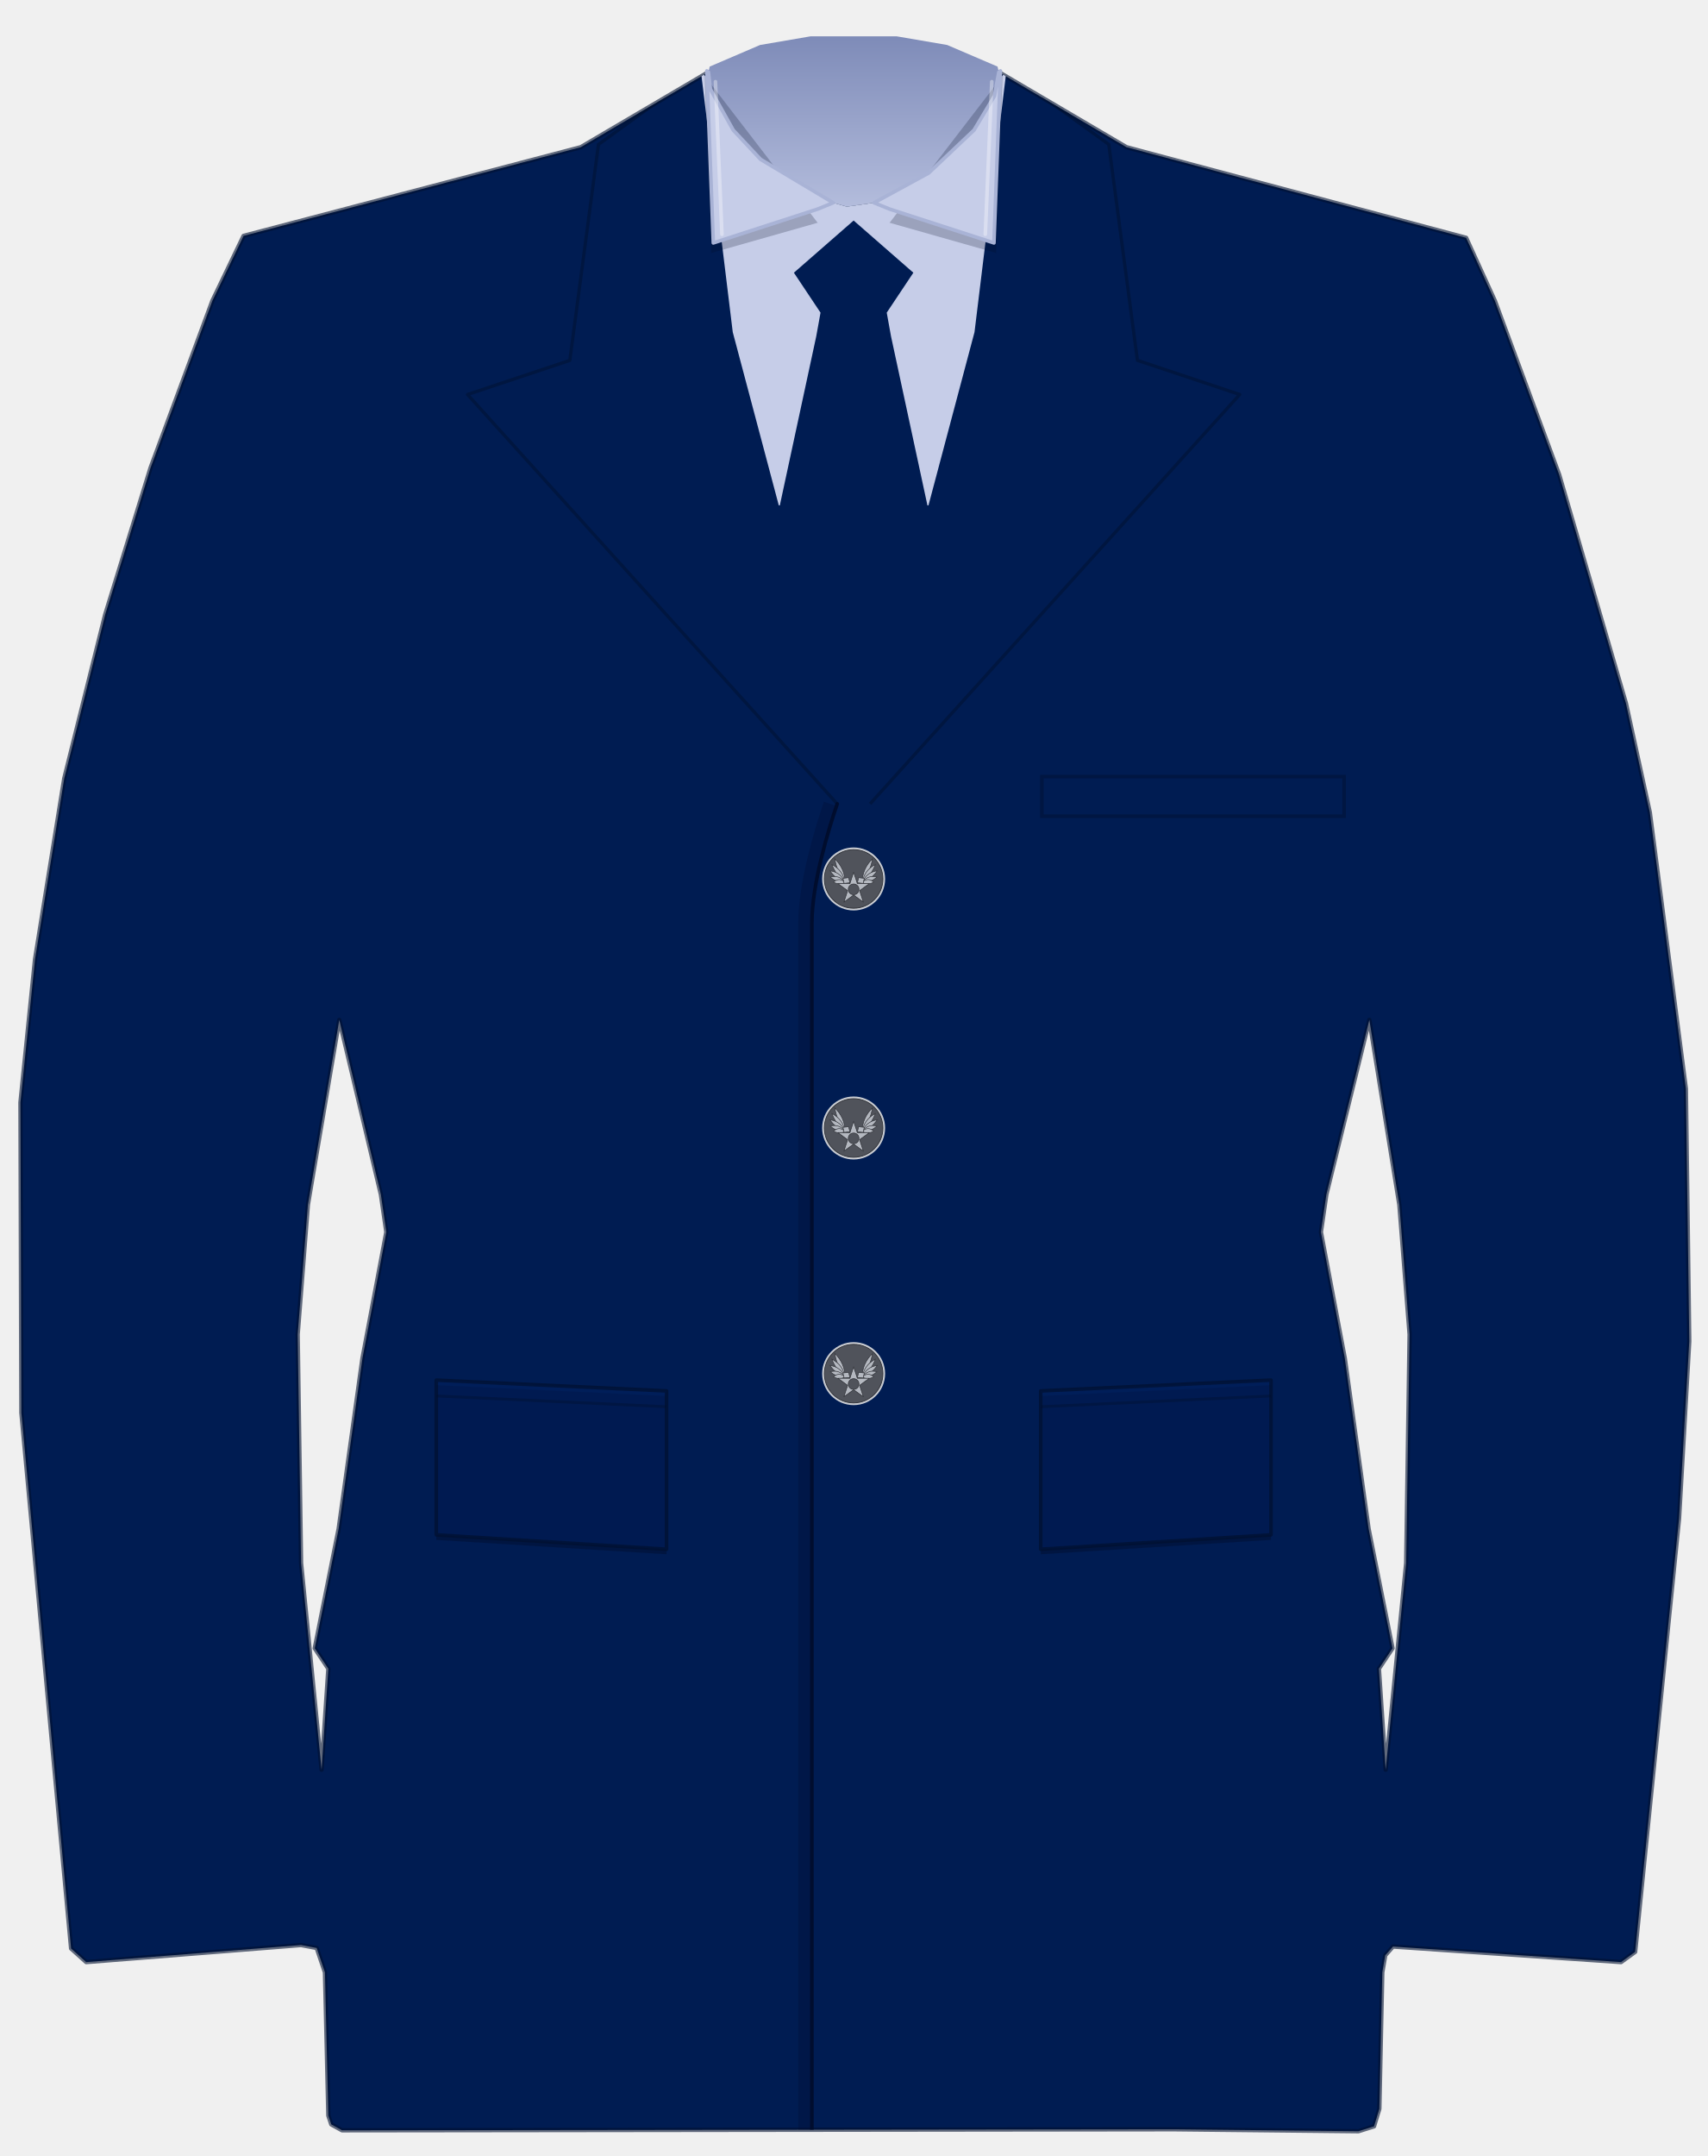
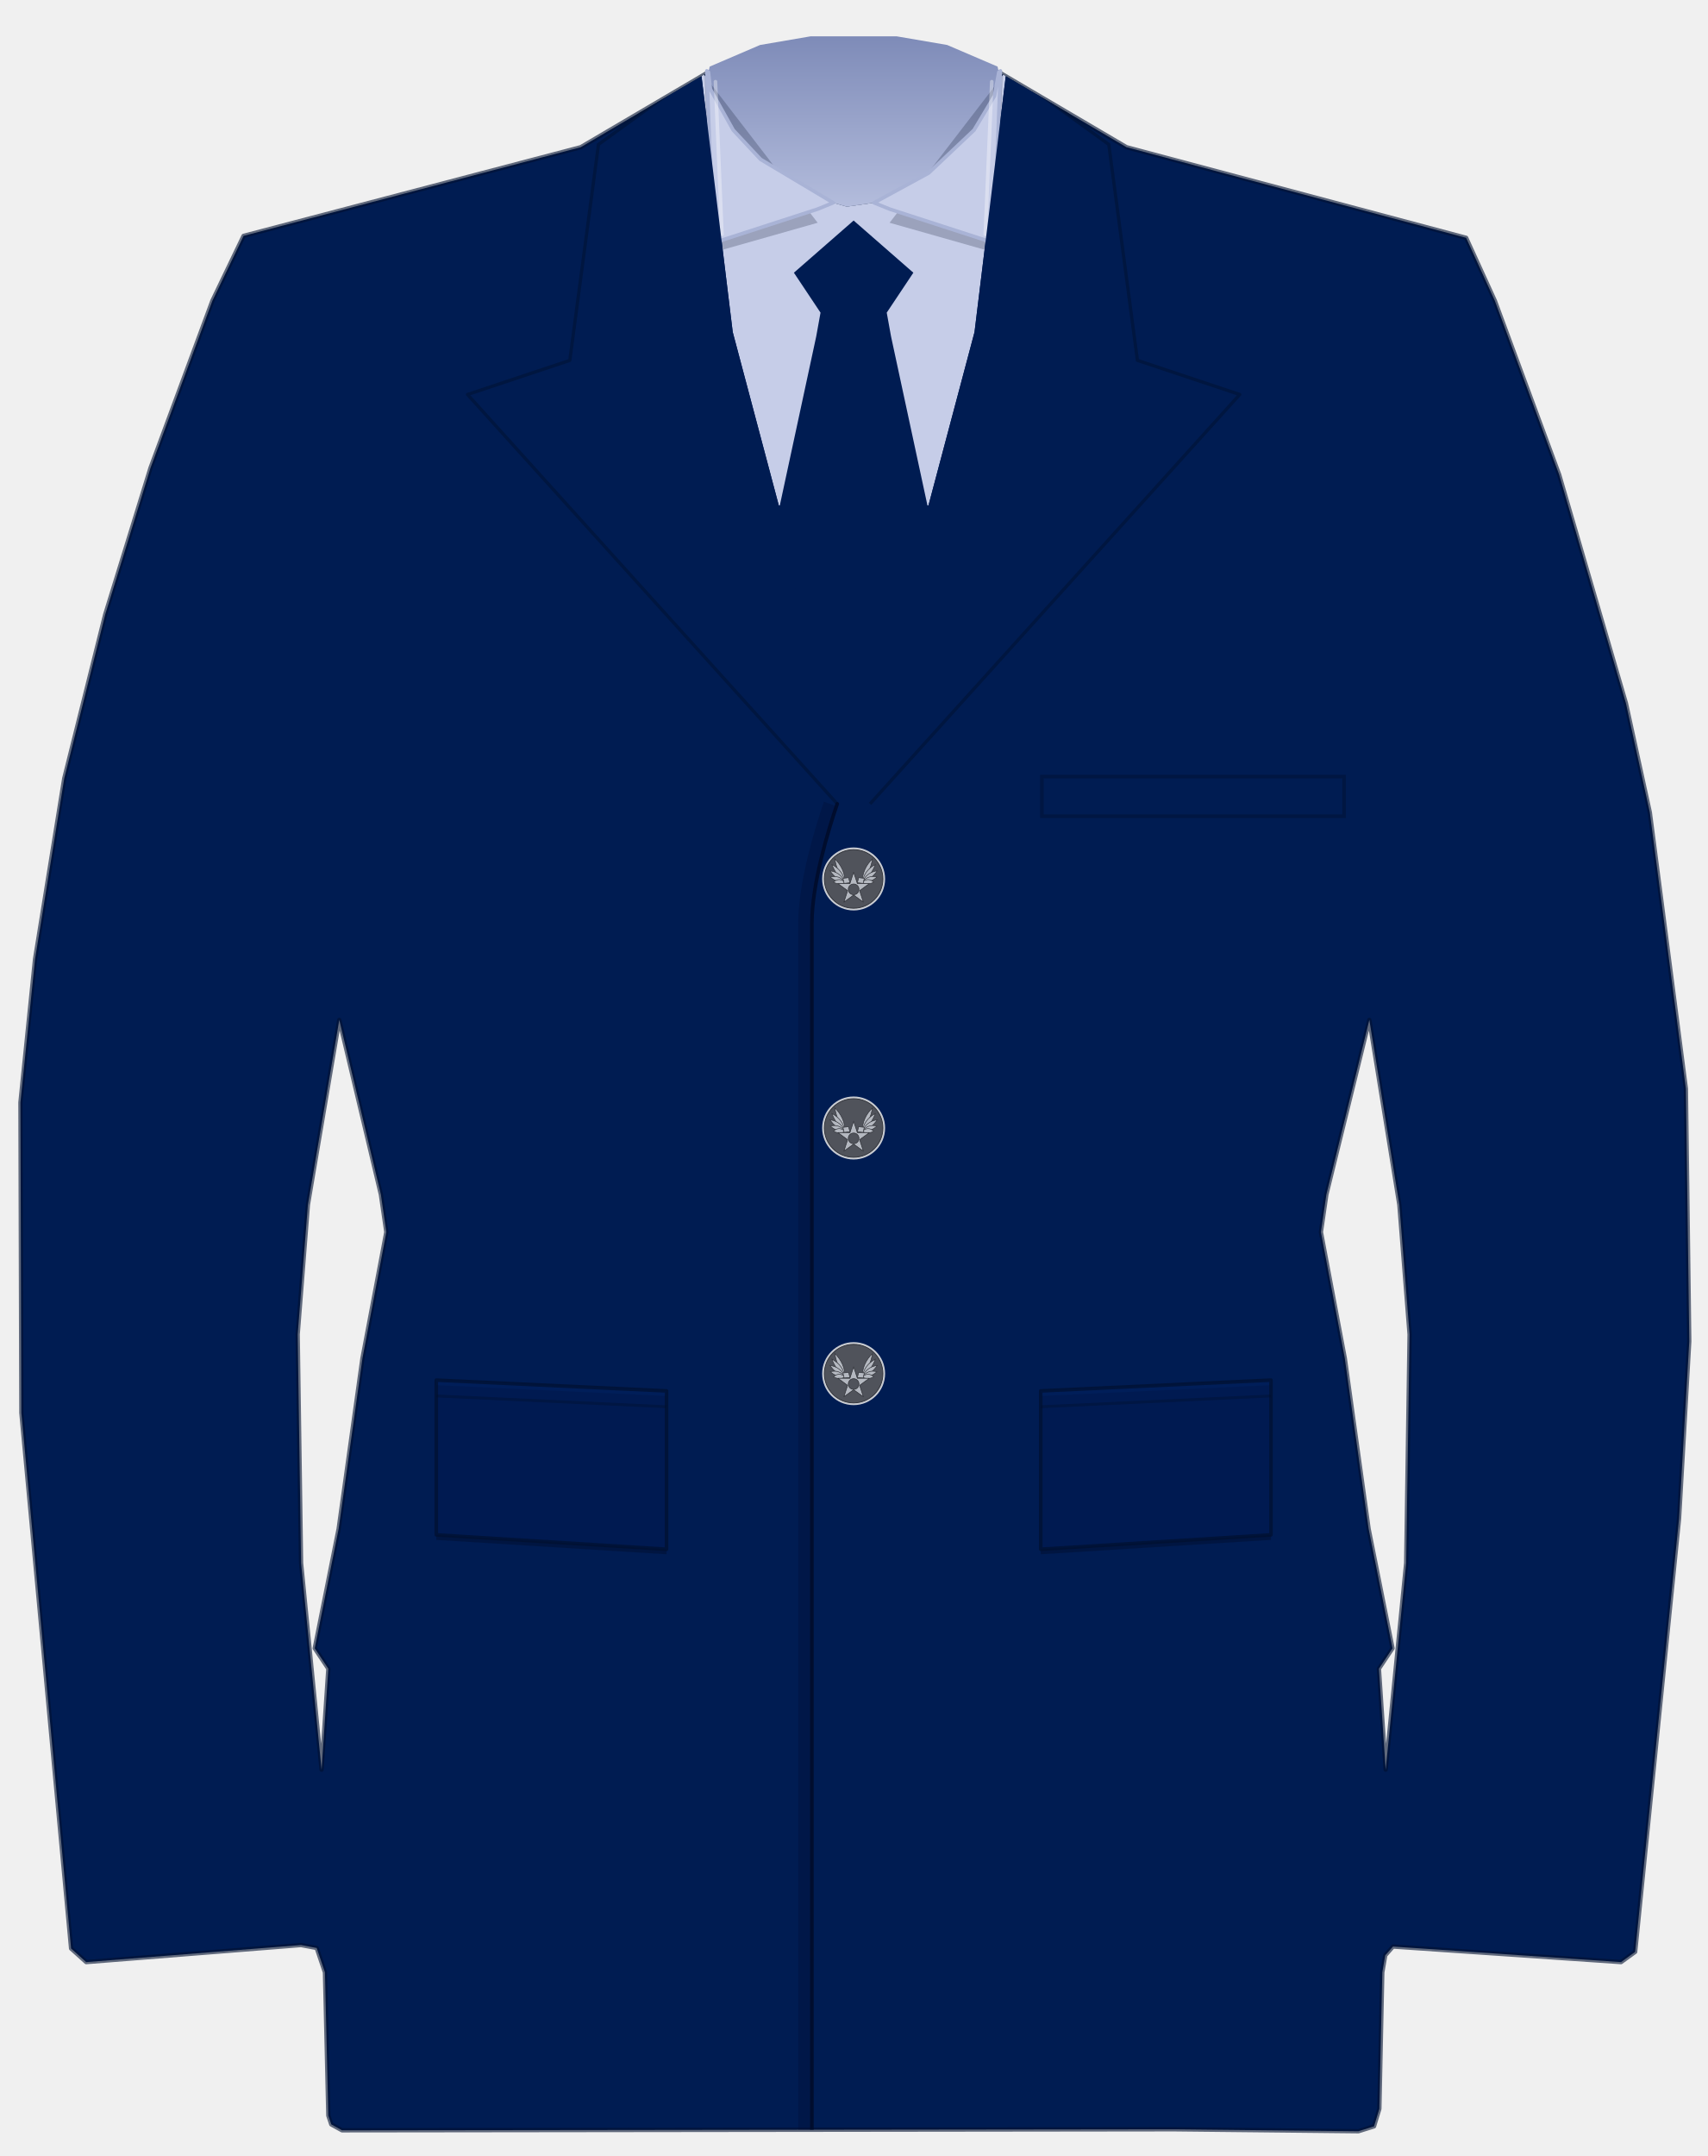
<svg xmlns="http://www.w3.org/2000/svg" width="23.726in" height="29.955in" viewBox="0 0 2372.6 2995.5" data-asset-id="garment-blues-class-a-coat" data-source="reference-art-measured" data-units="0.01in">
  <defs>
    <linearGradient id="garment-blues-class-a-coat__coatShade" gradientUnits="userSpaceOnUse" x1="-12" y1="0" x2="12" y2="0">
      <stop offset="0" stop-color="#000" stop-opacity=".30" />
      <stop offset=".12" stop-color="#000" stop-opacity=".08" />
      <stop offset=".3" stop-color="#000" stop-opacity="0" />
      <stop offset=".7" stop-color="#000" stop-opacity="0" />
      <stop offset=".88" stop-color="#000" stop-opacity=".08" />
      <stop offset="1" stop-color="#000" stop-opacity=".30" />
    </linearGradient>
    <linearGradient id="garment-blues-class-a-coat__topLight" x1="0" y1="0" x2="0" y2="1">
      <stop offset="0" stop-color="#fff" stop-opacity=".10" />
      <stop offset="1" stop-color="#fff" stop-opacity="0" />
    </linearGradient>
    <radialGradient id="garment-blues-class-a-coat__btn" cx=".4" cy=".35" r=".8">
      <stop offset="0" stop-color="#ffffff" />
      <stop offset=".6" stop-color="#cfd3da" />
      <stop offset="1" stop-color="#8d939e" />
    </radialGradient>
    <linearGradient id="garment-blues-class-a-coat__collarIn" x1="0" y1="0" x2="0" y2="1">
      <stop offset="0" stop-color="#7e8bb8" />
      <stop offset="1" stop-color="#b3bcdc" />
    </linearGradient>
    <linearGradient id="garment-blues-class-a-coat__plate" x1="0" y1="0" x2="0" y2="1">
      <stop offset="0" stop-color="#e4e6ea" />
      <stop offset="1" stop-color="#a9aeb8" />
    </linearGradient>
  </defs>
  <g id="garment-blues-class-a-coat__art" transform="translate(1186.300 12.500) scale(100)">
    <defs>
      <clipPath id="garment-blues-class-a-coat__clipSil">
        <path d="M-2.018,0.877L-1.991,1.114L-1.673,1.683L-1.293,2.089L-0.284,2.692L-0.095,2.746L0.284,2.692L1.043,2.279L1.673,1.683L1.957,1.209L2.018,0.877L3.792,1.920L8.512,3.179L8.911,4.053L9.805,6.470L10.733,9.646L11.065,11.163L11.566,15.002L11.613,18.510L11.471,20.974L10.861,26.994L10.665,27.136L7.496,26.920L7.388,27.042L7.347,27.279L7.306,29.175L7.232,29.418L7.015,29.486L4.456,29.459L-7.110,29.473L-7.259,29.391L-7.300,29.269L-7.347,27.279L-7.462,26.940L-7.679,26.899L-10.665,27.136L-10.875,26.947L-11.566,19.505L-11.579,15.192L-11.376,13.201L-10.970,10.689L-10.401,8.413L-9.771,6.375L-8.911,4.053L-8.478,3.152L-3.792,1.920ZM-7.148,14.045L-6.570,16.471L-6.494,16.993L-6.826,18.747L-7.157,21.117L-7.489,22.776L-7.300,23.060L-7.394,24.463L-7.679,21.591L-7.726,18.415L-7.584,16.614ZM7.167,14.045L7.584,16.614L7.726,18.415L7.679,21.591L7.394,24.463L7.300,23.060L7.489,22.776L7.157,21.117L6.826,18.747L6.494,16.993L6.570,16.471Z" clip-rule="evenodd" />
      </clipPath>
    </defs>
    <g id="garment-blues-class-a-coat__coat-body">
      <path id="garment-blues-class-a-coat__silhouette" d="M-2.018,0.877L-1.991,1.114L-1.673,1.683L-1.293,2.089L-0.284,2.692L-0.095,2.746L0.284,2.692L1.043,2.279L1.673,1.683L1.957,1.209L2.018,0.877L3.792,1.920L8.512,3.179L8.911,4.053L9.805,6.470L10.733,9.646L11.065,11.163L11.566,15.002L11.613,18.510L11.471,20.974L10.861,26.994L10.665,27.136L7.496,26.920L7.388,27.042L7.347,27.279L7.306,29.175L7.232,29.418L7.015,29.486L4.456,29.459L-7.110,29.473L-7.259,29.391L-7.300,29.269L-7.347,27.279L-7.462,26.940L-7.679,26.899L-10.665,27.136L-10.875,26.947L-11.566,19.505L-11.579,15.192L-11.376,13.201L-10.970,10.689L-10.401,8.413L-9.771,6.375L-8.911,4.053L-8.478,3.152L-3.792,1.920ZM-7.148,14.045L-6.570,16.471L-6.494,16.993L-6.826,18.747L-7.157,21.117L-7.489,22.776L-7.300,23.060L-7.394,24.463L-7.679,21.591L-7.726,18.415L-7.584,16.614ZM7.167,14.045L7.584,16.614L7.726,18.415L7.679,21.591L7.394,24.463L7.300,23.060L7.489,22.776L7.157,21.117L6.826,18.747L6.494,16.993L6.570,16.471Z" fill="#001c52" fill-rule="evenodd" stroke="#00102f" stroke-opacity=".6" stroke-width=".06" stroke-linejoin="round" />
      <g clip-path="url(#garment-blues-class-a-coat__clipSil)">
        <path id="garment-blues-class-a-coat__shirt" d="M-2.124,0.853 Q0,3.792 2.124,0.853 L1.680,4.489 L1.040,6.897 L-1.040,6.897 L-1.680,4.489 Z" fill="#c6cde8" />
      </g>
      <path id="garment-blues-class-a-coat__collar-back" d="M-2.000,0.800L-1.300,0.500L-0.600,0.380L0.600,0.380L1.300,0.500L2.000,0.800L2.018,0.877L1.957,1.209L1.673,1.683L1.043,2.279L0.284,2.692L-0.095,2.746L-0.284,2.692L-1.293,2.089L-1.673,1.683L-1.991,1.114L-2.018,0.877Z" fill="url(#garment-blues-class-a-coat__collarIn)" />
      <path d="M-2.070,0.860 L-1.980,3.320 L-0.500,2.900 Z" fill="#000a24" fill-opacity=".22" transform="translate(0.000 0.07)" />
      <path id="garment-blues-class-a-coat__collar-right" d="M-2.040,0.860 L-1.950,3.250 L-0.500,2.780 L-0.284,2.692L-1.293,2.089L-1.673,1.683L-1.991,1.114L-2.018,0.877Z" fill="#c6cde8" stroke="#a9b3d6" stroke-width=".05" stroke-linejoin="round" />
      <path d="M-1.920,1.010 L-1.830,3.130" stroke="#fff" stroke-opacity=".35" stroke-width=".05" stroke-linecap="round" />
      <path d="M2.070,0.860 L1.980,3.320 L0.500,2.900 Z" fill="#000a24" fill-opacity=".22" transform="translate(0.000 0.07)" />
      <path id="garment-blues-class-a-coat__collar-left" d="M2.040,0.860 L1.950,3.250 L0.500,2.780 L0.284,2.692L1.043,2.279L1.673,1.683L1.957,1.209L2.018,0.877Z" fill="#c6cde8" stroke="#a9b3d6" stroke-width=".05" stroke-linejoin="round" />
      <path d="M1.920,1.010 L1.830,3.130" stroke="#fff" stroke-opacity=".35" stroke-width=".05" stroke-linecap="round" />
      <g clip-path="url(#garment-blues-class-a-coat__clipSil)">
        <path id="garment-blues-class-a-coat__tie" d="M0.000,2.939L0.830,3.664L0.460,4.219L0.520,4.550L1.030,6.917L1.030,7.797L-1.030,7.797L-1.030,6.917L-0.520,4.550L-0.460,4.219L-0.830,3.664Z" fill="#001c52" />
-         <path id="garment-blues-class-a-coat__lapel-right" d="M-2.124,0.853 L-3.546,1.882 L-3.944,4.882 L-5.366,5.356 L-0.228,11.044" fill="none" stroke="#00102f" stroke-opacity=".5" stroke-width=".045" stroke-linejoin="round" />
-         <path id="garment-blues-class-a-coat__lapel-left" d="M2.124,0.853 L3.546,1.882 L3.944,4.882 L5.366,5.356 L0.228,11.044" fill="none" stroke="#00102f" stroke-opacity=".5" stroke-width=".045" stroke-linejoin="round" />
+         <g id="garment-blues-class-a-coat__lapel-foreground">
+           <path id="garment-blues-class-a-coat__lapel-face-right" d="M-2.124,0.853L-3.546,1.882L-3.944,4.882L-5.366,5.356L-0.228,11.044L-1.040,6.897L-1.680,4.489L-2.124,0.853Z" fill="#001c52" />
+           <path id="garment-blues-class-a-coat__lapel-right" d="M-2.124,0.853 L-3.546,1.882 L-3.944,4.882 L-5.366,5.356 L-0.228,11.044" fill="none" stroke="#00102f" stroke-opacity=".5" stroke-width=".045" stroke-linejoin="round" />
+           <path id="garment-blues-class-a-coat__lapel-face-left" d="M2.124,0.853L3.546,1.882L3.944,4.882L5.366,5.356L0.228,11.044L1.040,6.897L1.680,4.489L2.124,0.853Z" fill="#001c52" />
+           <path id="garment-blues-class-a-coat__lapel-left" d="M2.124,0.853 L3.546,1.882 L3.944,4.882 L5.366,5.356 L0.228,11.044" fill="none" stroke="#00102f" stroke-opacity=".5" stroke-width=".045" stroke-linejoin="round" />
+         </g>
        <path id="garment-blues-class-a-coat__front-edge-shadow" d="M-0.228,11.044 C-0.348,11.394 -0.580,12.153 -0.580,12.703 L-0.580,29.730" fill="none" stroke="#000d30" stroke-opacity=".3" stroke-width=".18" stroke-linecap="butt" transform="translate(-0.1 0)" />
        <path id="garment-blues-class-a-coat__front-edge" d="M-0.228,11.044 C-0.348,11.394 -0.580,12.153 -0.580,12.703 L-0.580,29.730" fill="none" stroke="#000b28" stroke-opacity=".85" stroke-width=".05" stroke-linecap="round" />
        <g id="garment-blues-class-a-coat__button-1">
          <rect x="-0.438" y="11.649" width="0.875" height="0.875" fill="none" />
          <g transform="translate(0.000 12.087) scale(0.4375)">
            <circle r="1" fill="#c9ccd2" />
            <circle r=".93" fill="#50535b" />
            <g>
              <path d="M-0.27,0.11 Q-0.279,-0.333 -0.6,-0.64 Q-0.528,-0.224 -0.27,0.11 Z" fill="#b4b8c0" stroke="#2e3036" stroke-width=".018" />
              <path d="M-0.27,0.11 Q-0.343,-0.276 -0.69,-0.46 Q-0.562,-0.114 -0.27,0.11 Z" fill="#b4b8c0" stroke="#2e3036" stroke-width=".018" />
              <path d="M-0.27,0.11 Q-0.406,-0.210 -0.75,-0.26 Q-0.572,0.006 -0.27,0.11 Z" fill="#b4b8c0" stroke="#2e3036" stroke-width=".018" />
              <path d="M-0.27,0.11 Q-0.447,-0.135 -0.74,-0.06 Q-0.540,0.121 -0.27,0.11 Z" fill="#b4b8c0" stroke="#2e3036" stroke-width=".018" />
              <path d="M-0.27,0.11 Q-0.450,-0.065 -0.64,0.1 Q-0.458,0.207 -0.27,0.11 Z" fill="#b4b8c0" stroke="#2e3036" stroke-width=".018" />
              <path d="M-0.30,0.14 L-0.12,0.12 L-0.16,-0.04 L-0.34,-0.02 Z" fill="#b4b8c0" stroke="#2e3036" stroke-width=".018" />
            </g>
            <g transform="scale(-1 1)">
              <path d="M-0.27,0.11 Q-0.279,-0.333 -0.6,-0.64 Q-0.528,-0.224 -0.27,0.11 Z" fill="#b4b8c0" stroke="#2e3036" stroke-width=".018" />
              <path d="M-0.27,0.11 Q-0.343,-0.276 -0.69,-0.46 Q-0.562,-0.114 -0.27,0.11 Z" fill="#b4b8c0" stroke="#2e3036" stroke-width=".018" />
              <path d="M-0.27,0.11 Q-0.406,-0.210 -0.75,-0.26 Q-0.572,0.006 -0.27,0.11 Z" fill="#b4b8c0" stroke="#2e3036" stroke-width=".018" />
              <path d="M-0.27,0.11 Q-0.447,-0.135 -0.74,-0.06 Q-0.540,0.121 -0.27,0.11 Z" fill="#b4b8c0" stroke="#2e3036" stroke-width=".018" />
              <path d="M-0.27,0.11 Q-0.450,-0.065 -0.64,0.1 Q-0.458,0.207 -0.27,0.11 Z" fill="#b4b8c0" stroke="#2e3036" stroke-width=".018" />
              <path d="M-0.30,0.14 L-0.12,0.12 L-0.16,-0.04 L-0.34,-0.02 Z" fill="#b4b8c0" stroke="#2e3036" stroke-width=".018" />
            </g>
            <polygon points="0.000,-0.216 0.118,0.147 0.500,0.147 0.191,0.372 0.309,0.736 0.000,0.511 -0.309,0.736 -0.191,0.372 -0.500,0.147 -0.118,0.147" fill="#b4b8c0" stroke="#2e3036" stroke-width=".02" stroke-linejoin="round" />
            <circle cx="0" cy="0.33" r=".17" fill="#50535b" stroke="#2e3036" stroke-width=".02" />
            <circle r=".93" fill="none" stroke="#2e3036" stroke-width=".025" />
          </g>
        </g>
        <g id="garment-blues-class-a-coat__button-2">
          <rect x="-0.438" y="15.110" width="0.875" height="0.875" fill="none" />
          <g transform="translate(0.000 15.547) scale(0.4375)">
            <circle r="1" fill="#c9ccd2" />
            <circle r=".93" fill="#50535b" />
            <g>
              <path d="M-0.27,0.11 Q-0.279,-0.333 -0.6,-0.64 Q-0.528,-0.224 -0.27,0.11 Z" fill="#b4b8c0" stroke="#2e3036" stroke-width=".018" />
              <path d="M-0.27,0.11 Q-0.343,-0.276 -0.69,-0.46 Q-0.562,-0.114 -0.27,0.11 Z" fill="#b4b8c0" stroke="#2e3036" stroke-width=".018" />
              <path d="M-0.27,0.11 Q-0.406,-0.210 -0.75,-0.26 Q-0.572,0.006 -0.27,0.11 Z" fill="#b4b8c0" stroke="#2e3036" stroke-width=".018" />
              <path d="M-0.27,0.11 Q-0.447,-0.135 -0.74,-0.06 Q-0.540,0.121 -0.27,0.11 Z" fill="#b4b8c0" stroke="#2e3036" stroke-width=".018" />
              <path d="M-0.27,0.11 Q-0.450,-0.065 -0.64,0.1 Q-0.458,0.207 -0.27,0.11 Z" fill="#b4b8c0" stroke="#2e3036" stroke-width=".018" />
              <path d="M-0.30,0.14 L-0.12,0.12 L-0.16,-0.04 L-0.34,-0.02 Z" fill="#b4b8c0" stroke="#2e3036" stroke-width=".018" />
            </g>
            <g transform="scale(-1 1)">
              <path d="M-0.27,0.11 Q-0.279,-0.333 -0.6,-0.64 Q-0.528,-0.224 -0.27,0.11 Z" fill="#b4b8c0" stroke="#2e3036" stroke-width=".018" />
              <path d="M-0.27,0.11 Q-0.343,-0.276 -0.69,-0.46 Q-0.562,-0.114 -0.27,0.11 Z" fill="#b4b8c0" stroke="#2e3036" stroke-width=".018" />
              <path d="M-0.27,0.11 Q-0.406,-0.210 -0.75,-0.26 Q-0.572,0.006 -0.27,0.11 Z" fill="#b4b8c0" stroke="#2e3036" stroke-width=".018" />
              <path d="M-0.27,0.11 Q-0.447,-0.135 -0.74,-0.06 Q-0.540,0.121 -0.27,0.11 Z" fill="#b4b8c0" stroke="#2e3036" stroke-width=".018" />
              <path d="M-0.27,0.11 Q-0.450,-0.065 -0.64,0.1 Q-0.458,0.207 -0.27,0.11 Z" fill="#b4b8c0" stroke="#2e3036" stroke-width=".018" />
              <path d="M-0.30,0.14 L-0.12,0.12 L-0.16,-0.04 L-0.34,-0.02 Z" fill="#b4b8c0" stroke="#2e3036" stroke-width=".018" />
            </g>
            <polygon points="0.000,-0.216 0.118,0.147 0.500,0.147 0.191,0.372 0.309,0.736 0.000,0.511 -0.309,0.736 -0.191,0.372 -0.500,0.147 -0.118,0.147" fill="#b4b8c0" stroke="#2e3036" stroke-width=".02" stroke-linejoin="round" />
            <circle cx="0" cy="0.33" r=".17" fill="#50535b" stroke="#2e3036" stroke-width=".02" />
            <circle r=".93" fill="none" stroke="#2e3036" stroke-width=".025" />
          </g>
        </g>
        <g id="garment-blues-class-a-coat__button-3">
          <rect x="-0.438" y="18.523" width="0.875" height="0.875" fill="none" />
          <g transform="translate(0.000 18.960) scale(0.4375)">
            <circle r="1" fill="#c9ccd2" />
            <circle r=".93" fill="#50535b" />
            <g>
              <path d="M-0.27,0.11 Q-0.279,-0.333 -0.6,-0.64 Q-0.528,-0.224 -0.27,0.11 Z" fill="#b4b8c0" stroke="#2e3036" stroke-width=".018" />
              <path d="M-0.27,0.11 Q-0.343,-0.276 -0.69,-0.46 Q-0.562,-0.114 -0.27,0.11 Z" fill="#b4b8c0" stroke="#2e3036" stroke-width=".018" />
              <path d="M-0.27,0.11 Q-0.406,-0.210 -0.75,-0.26 Q-0.572,0.006 -0.27,0.11 Z" fill="#b4b8c0" stroke="#2e3036" stroke-width=".018" />
              <path d="M-0.27,0.11 Q-0.447,-0.135 -0.74,-0.06 Q-0.540,0.121 -0.27,0.11 Z" fill="#b4b8c0" stroke="#2e3036" stroke-width=".018" />
              <path d="M-0.27,0.11 Q-0.450,-0.065 -0.64,0.1 Q-0.458,0.207 -0.27,0.11 Z" fill="#b4b8c0" stroke="#2e3036" stroke-width=".018" />
              <path d="M-0.30,0.14 L-0.12,0.12 L-0.16,-0.04 L-0.34,-0.02 Z" fill="#b4b8c0" stroke="#2e3036" stroke-width=".018" />
            </g>
            <g transform="scale(-1 1)">
              <path d="M-0.27,0.11 Q-0.279,-0.333 -0.6,-0.64 Q-0.528,-0.224 -0.27,0.11 Z" fill="#b4b8c0" stroke="#2e3036" stroke-width=".018" />
              <path d="M-0.27,0.11 Q-0.343,-0.276 -0.69,-0.46 Q-0.562,-0.114 -0.27,0.11 Z" fill="#b4b8c0" stroke="#2e3036" stroke-width=".018" />
              <path d="M-0.27,0.11 Q-0.406,-0.210 -0.75,-0.26 Q-0.572,0.006 -0.27,0.11 Z" fill="#b4b8c0" stroke="#2e3036" stroke-width=".018" />
              <path d="M-0.27,0.11 Q-0.447,-0.135 -0.74,-0.06 Q-0.540,0.121 -0.27,0.11 Z" fill="#b4b8c0" stroke="#2e3036" stroke-width=".018" />
              <path d="M-0.27,0.11 Q-0.450,-0.065 -0.64,0.1 Q-0.458,0.207 -0.27,0.11 Z" fill="#b4b8c0" stroke="#2e3036" stroke-width=".018" />
              <path d="M-0.30,0.14 L-0.12,0.12 L-0.16,-0.04 L-0.34,-0.02 Z" fill="#b4b8c0" stroke="#2e3036" stroke-width=".018" />
            </g>
            <polygon points="0.000,-0.216 0.118,0.147 0.500,0.147 0.191,0.372 0.309,0.736 0.000,0.511 -0.309,0.736 -0.191,0.372 -0.500,0.147 -0.118,0.147" fill="#b4b8c0" stroke="#2e3036" stroke-width=".02" stroke-linejoin="round" />
            <circle cx="0" cy="0.33" r=".17" fill="#50535b" stroke="#2e3036" stroke-width=".02" />
            <circle r=".93" fill="none" stroke="#2e3036" stroke-width=".025" />
          </g>
        </g>
        <g id="garment-blues-class-a-coat__welt-pocket">
          <rect x="2.616" y="10.665" width="4.2" height="0.55" fill="none" stroke="#00102f" stroke-opacity=".45" stroke-width=".05" />
        </g>
        <g id="garment-blues-class-a-coat__pocket-flap-right">
          <path d="M-2.600,19.200L-5.800,19.050L-5.800,21.200L-2.600,21.400Z" transform="translate(0 0.07)" fill="#000a24" fill-opacity=".35" />
          <path d="M-2.600,19.200L-5.800,19.050L-5.800,21.200L-2.600,21.400Z" fill="#00205f" fill-opacity=".55" stroke="#00102f" stroke-opacity=".7" stroke-width=".05" stroke-linejoin="round" />
          <path d="M-2.600,19.420 L-5.800,19.270" stroke="#00102f" stroke-opacity=".4" stroke-width=".04" />
        </g>
        <g id="garment-blues-class-a-coat__pocket-flap-left">
          <path d="M2.600,19.200L5.800,19.050L5.800,21.200L2.600,21.400Z" transform="translate(0 0.07)" fill="#000a24" fill-opacity=".35" />
          <path d="M2.600,19.200L5.800,19.050L5.800,21.200L2.600,21.400Z" fill="#00205f" fill-opacity=".55" stroke="#00102f" stroke-opacity=".7" stroke-width=".05" stroke-linejoin="round" />
          <path d="M2.600,19.420 L5.800,19.270" stroke="#00102f" stroke-opacity=".4" stroke-width=".04" />
        </g>
      </g>
    </g>
    <g id="garment-blues-class-a-coat__nameplate">
      <rect x="-5.906" y="9.915" width="3.375" height="0.75" fill="none" />
    </g>
  </g>
</svg>
